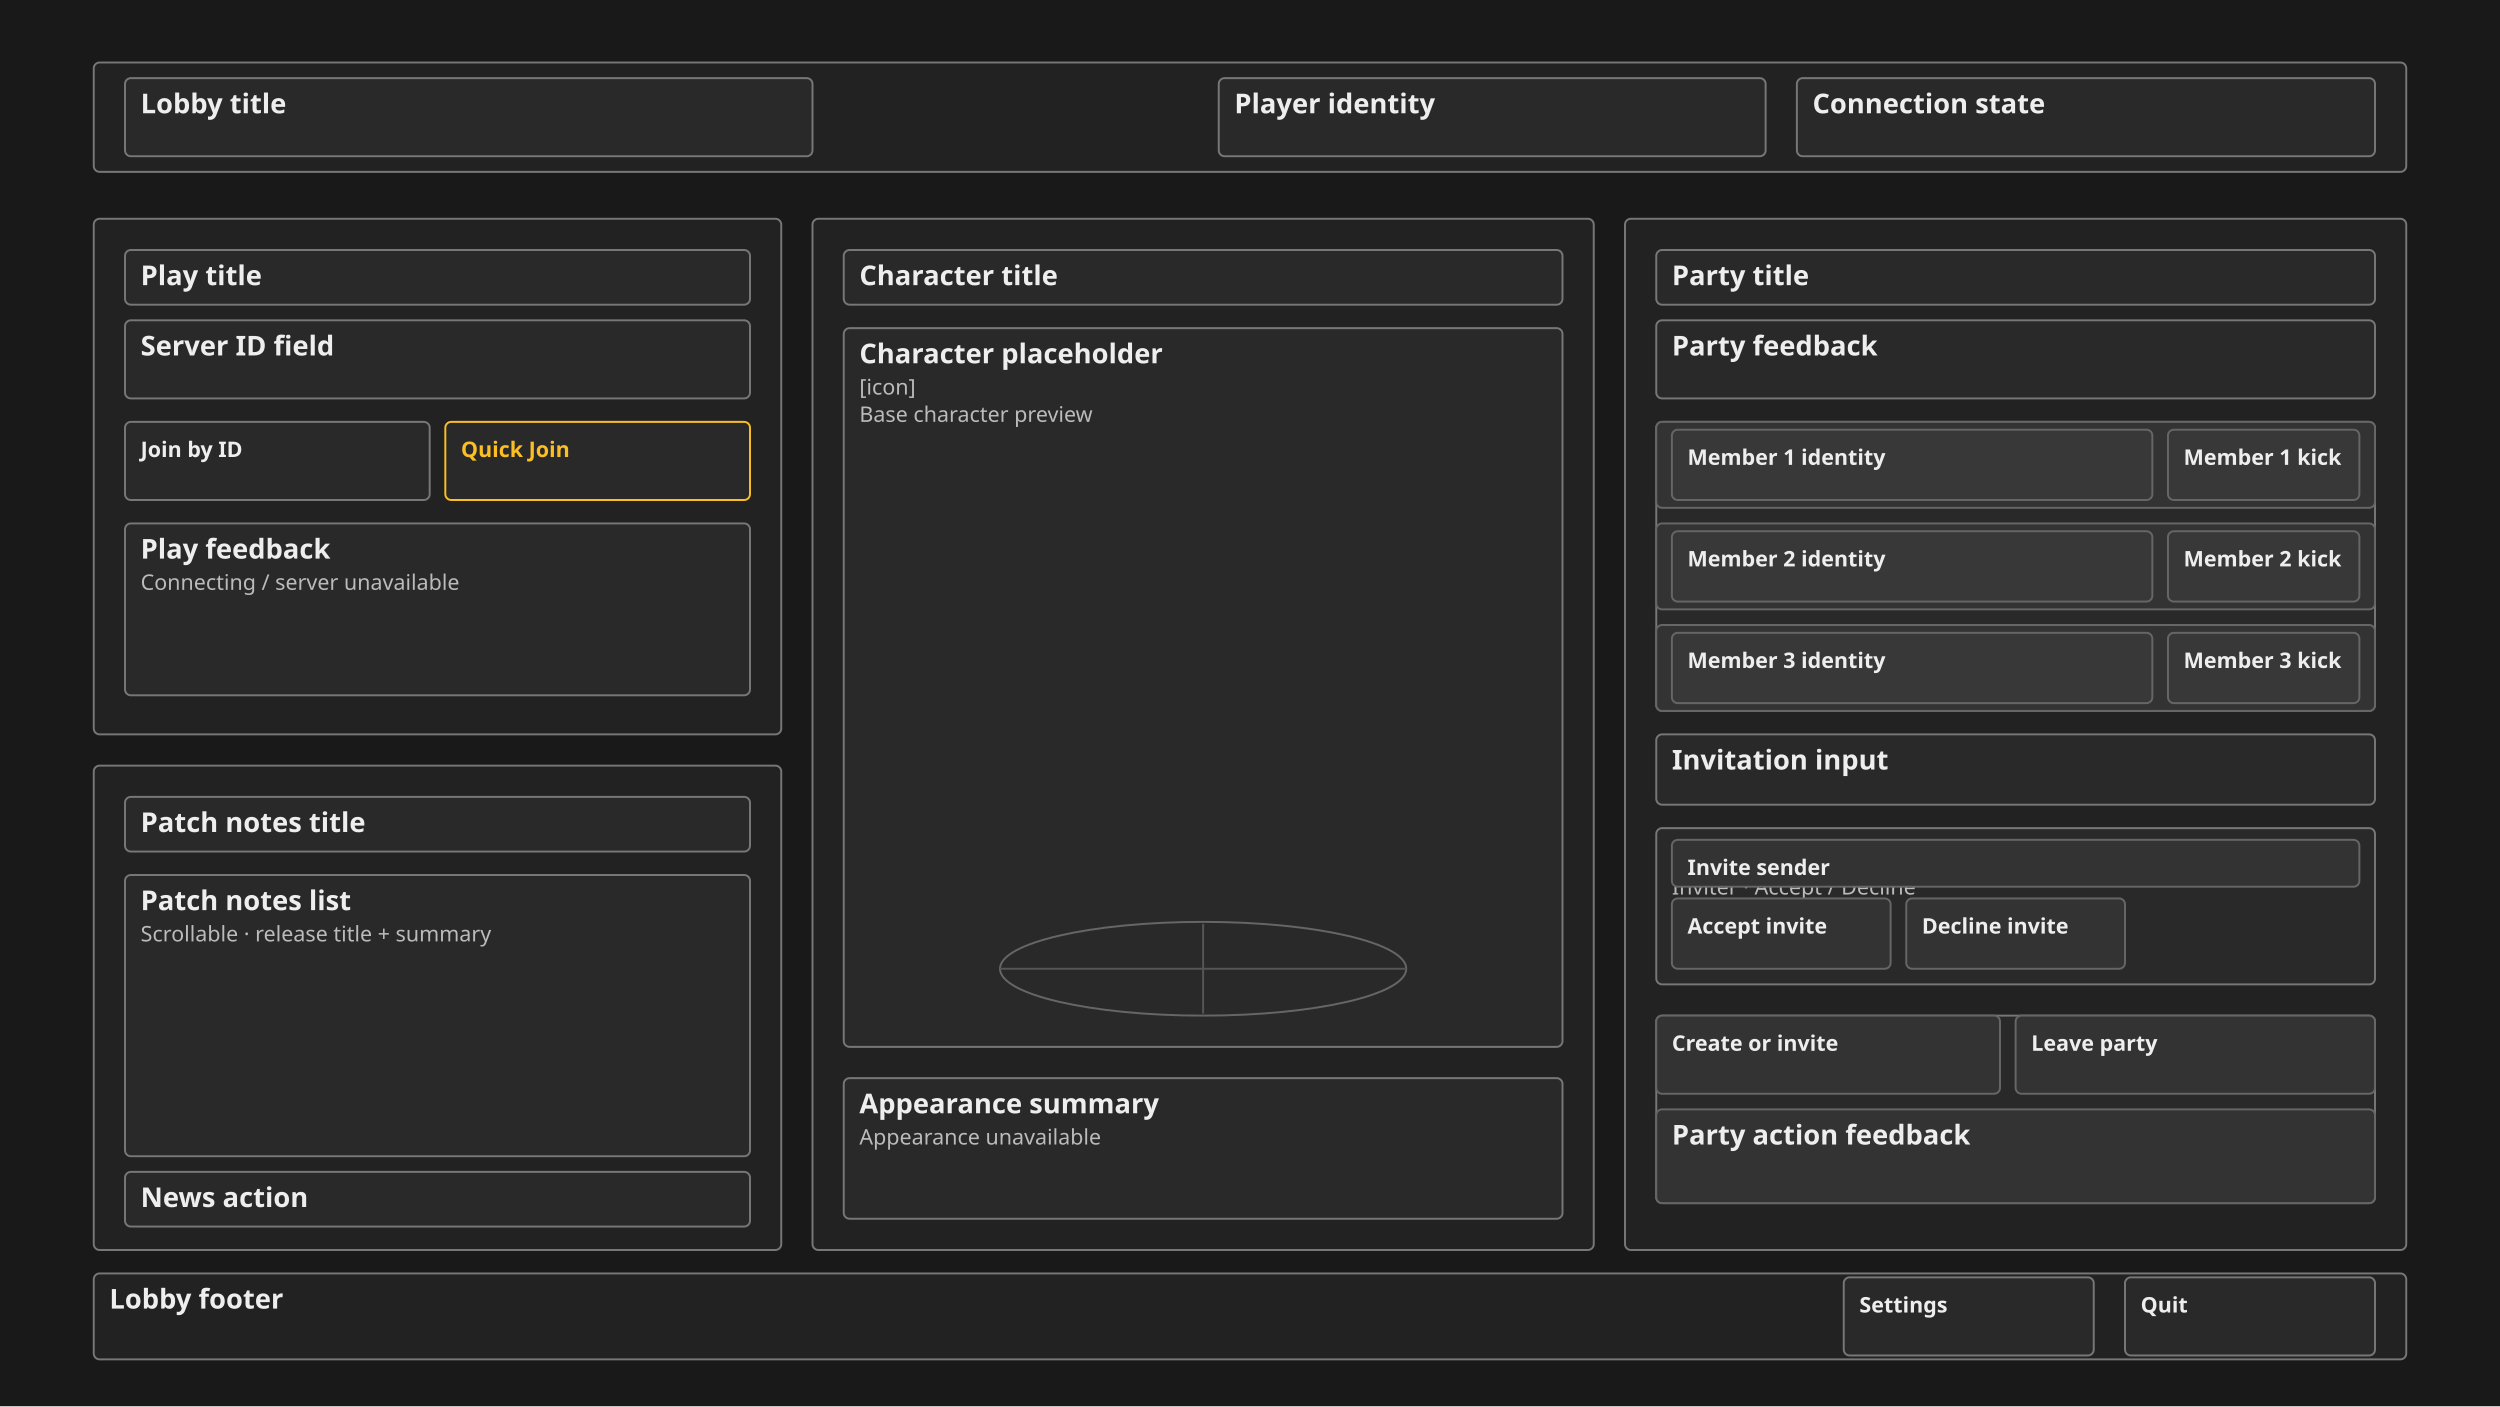
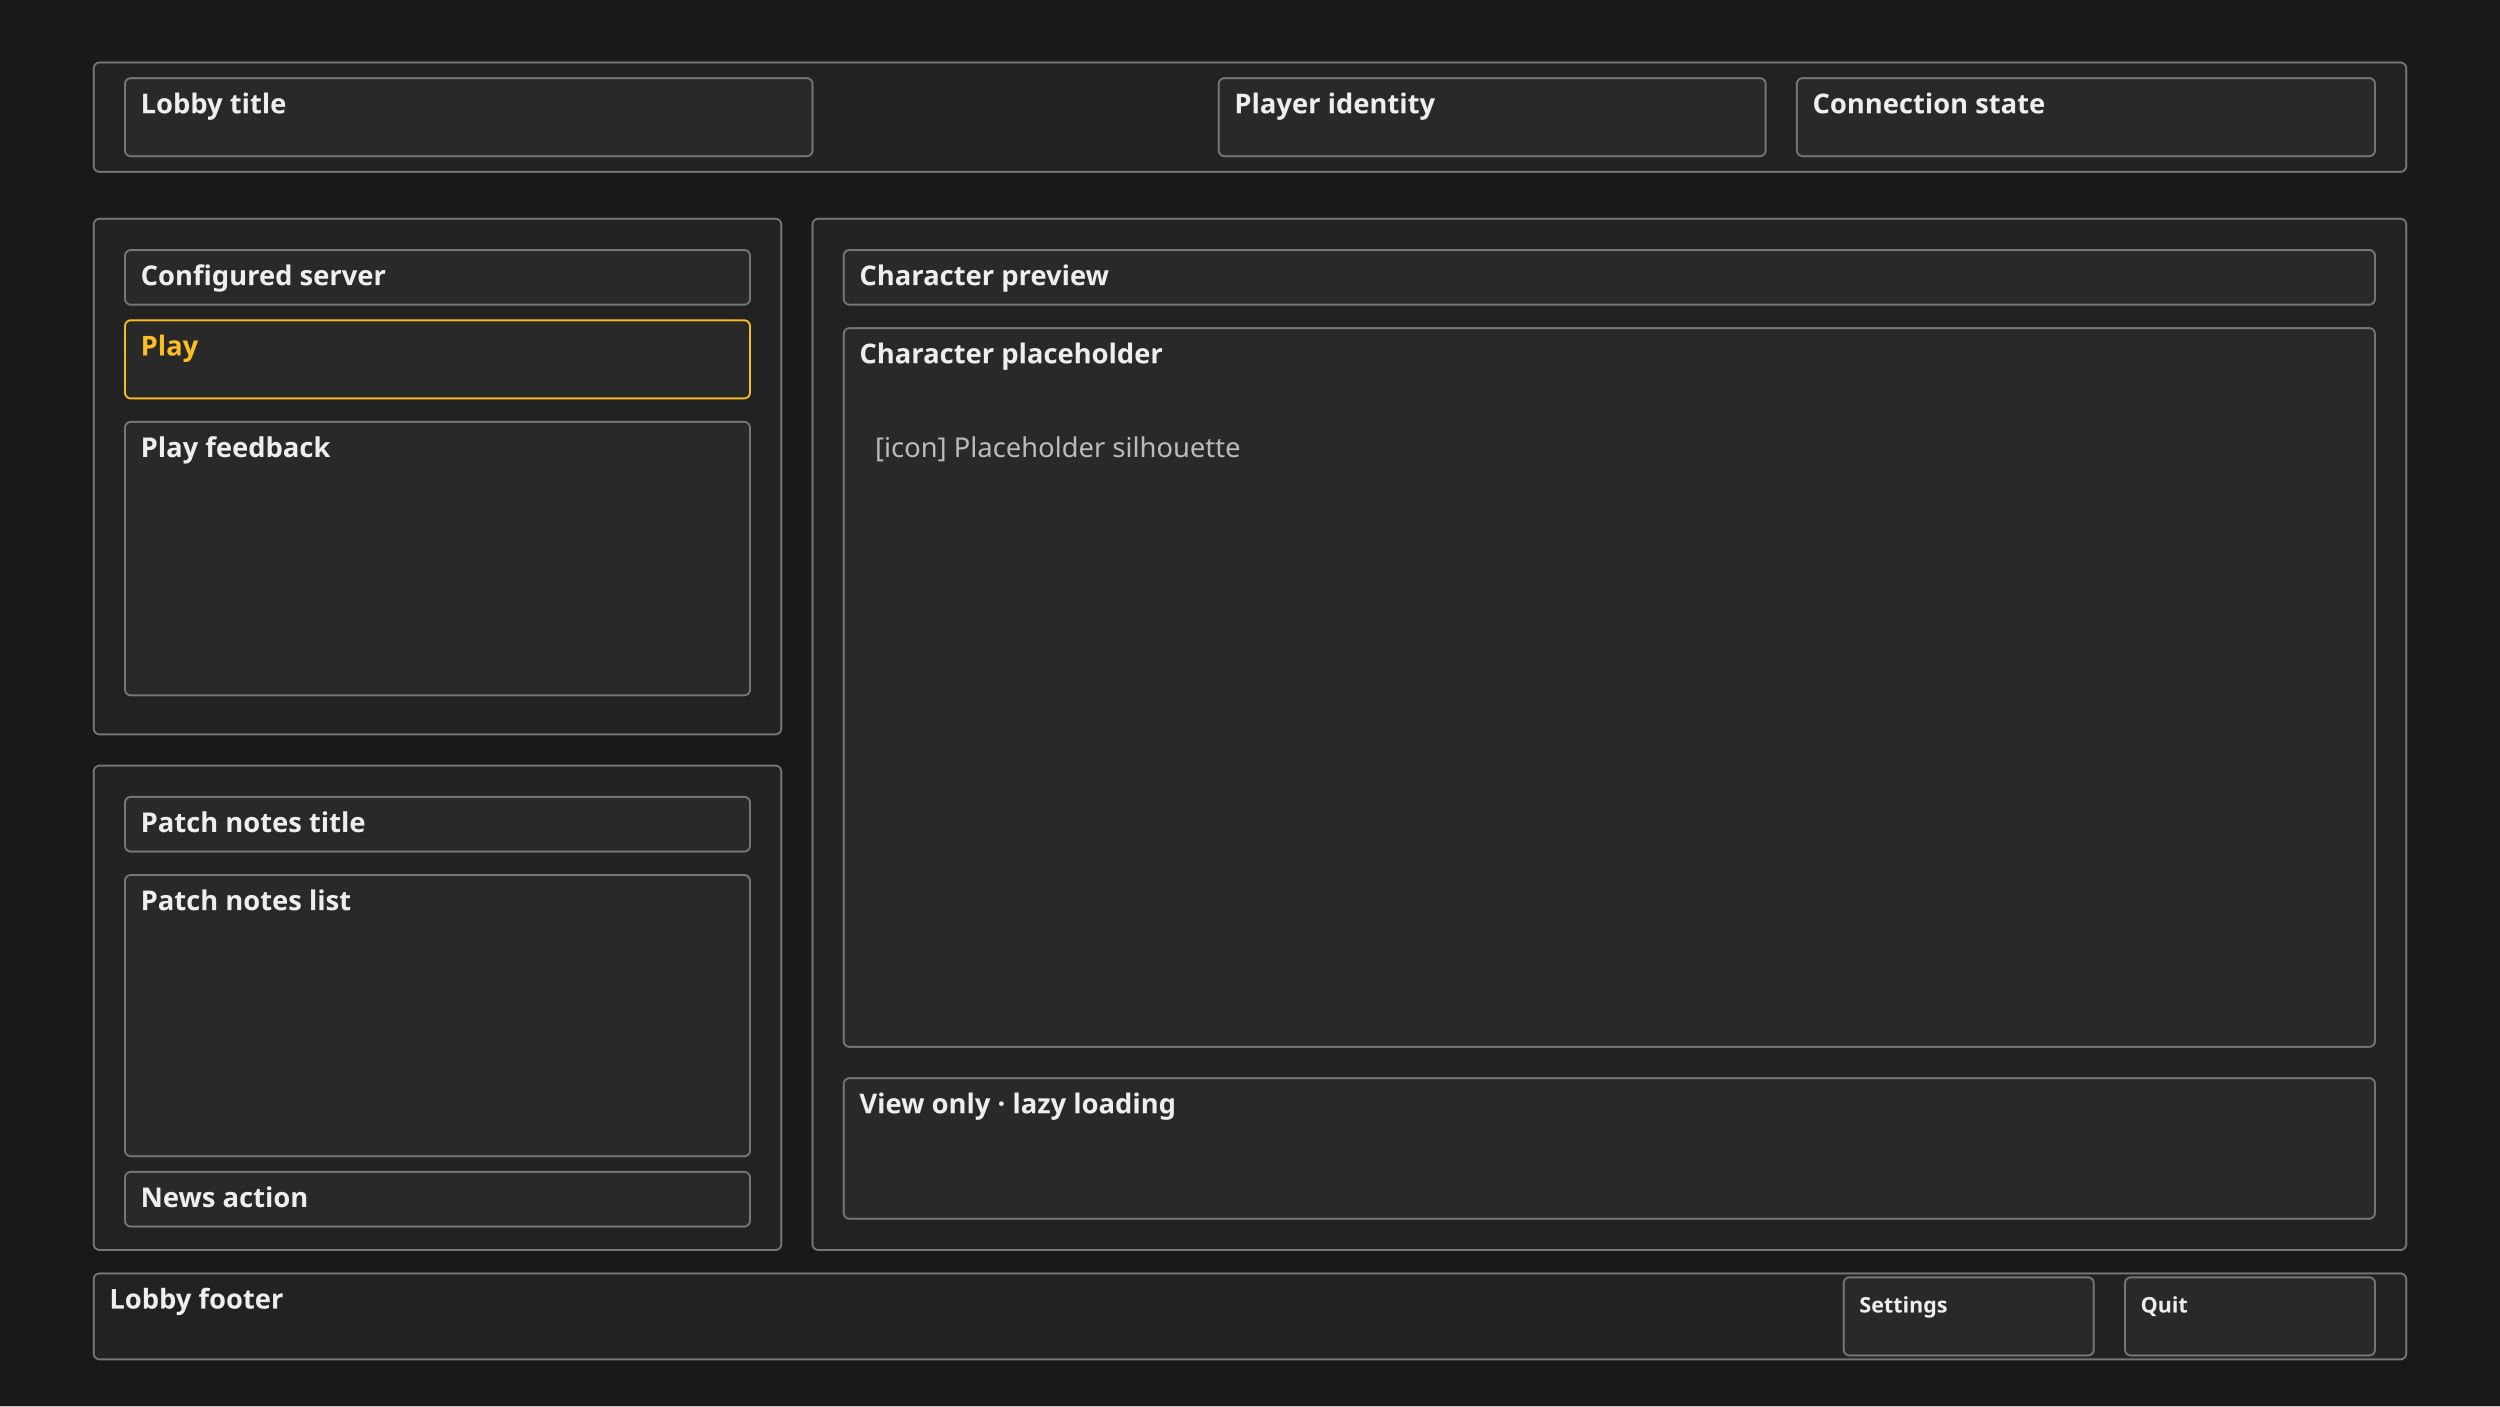
<svg xmlns="http://www.w3.org/2000/svg" viewBox="0 0 1280 720" width="1280" height="720" font-family="system-ui, sans-serif" role="img" aria-labelledby="title">
  <defs>
-     <pattern id="own-cells" x="743" y="128" width="51" height="51" patternUnits="userSpaceOnUse">
-       <rect x="0" y="0" width="50" height="50" fill="none" stroke="#555" stroke-width="0.75" />
-     </pattern>
-     <pattern id="body-cells" x="406" y="128" width="51" height="51" patternUnits="userSpaceOnUse">
-       <rect x="0" y="0" width="50" height="50" fill="none" stroke="#555" stroke-width="0.75" />
-     </pattern>
    <clipPath id="clip-A01">
      <rect x="50" y="33" width="1180" height="54" />
    </clipPath>
    <clipPath id="clip-A02">
      <rect x="66" y="41" width="348" height="38" />
    </clipPath>
    <clipPath id="clip-A03">
      <rect x="626" y="41" width="276" height="38" />
    </clipPath>
    <clipPath id="clip-A04">
      <rect x="922" y="41" width="292" height="38" />
    </clipPath>
    <clipPath id="clip-A05">
      <rect x="50" y="113" width="348" height="262" />
    </clipPath>
    <clipPath id="clip-A06">
      <rect x="66" y="129" width="316" height="26" />
    </clipPath>
    <clipPath id="clip-A07">
      <rect x="66" y="165" width="316" height="38" />
    </clipPath>
    <clipPath id="clip-A08">
-       <rect x="66" y="217" width="152" height="38" />
+       <rect x="66" y="217" width="316" height="138" />
    </clipPath>
    <clipPath id="clip-A09">
-       <rect x="230" y="217" width="152" height="38" />
+       <rect x="50" y="393" width="348" height="246" />
    </clipPath>
    <clipPath id="clip-A10">
-       <rect x="66" y="269" width="316" height="86" />
+       <rect x="66" y="409" width="316" height="26" />
    </clipPath>
    <clipPath id="clip-A11">
-       <rect x="50" y="393" width="348" height="246" />
+       <rect x="66" y="449" width="316" height="142" />
    </clipPath>
    <clipPath id="clip-A12">
-       <rect x="66" y="409" width="316" height="26" />
+       <rect x="66" y="601" width="316" height="26" />
    </clipPath>
    <clipPath id="clip-A13">
-       <rect x="66" y="449" width="316" height="142" />
+       <rect x="418" y="113" width="812" height="526" />
    </clipPath>
    <clipPath id="clip-A14">
-       <rect x="66" y="601" width="316" height="26" />
+       <rect x="434" y="129" width="780" height="26" />
    </clipPath>
    <clipPath id="clip-A15">
-       <rect x="418" y="113" width="396" height="526" />
+       <rect x="434" y="169" width="780" height="366" />
    </clipPath>
    <clipPath id="clip-A16">
-       <rect x="434" y="129" width="364" height="26" />
+       <rect x="434" y="553" width="780" height="70" />
    </clipPath>
    <clipPath id="clip-A17">
-       <rect x="434" y="169" width="364" height="366" />
+       <rect x="50" y="653" width="1180" height="42" />
    </clipPath>
    <clipPath id="clip-A18">
-       <rect x="434" y="553" width="364" height="70" />
+       <rect x="946" y="655" width="124" height="38" />
    </clipPath>
    <clipPath id="clip-A19">
-       <rect x="834" y="113" width="396" height="526" />
-     </clipPath>
-     <clipPath id="clip-A20">
-       <rect x="850" y="129" width="364" height="26" />
-     </clipPath>
-     <clipPath id="clip-A21">
-       <rect x="850" y="165" width="364" height="38" />
-     </clipPath>
-     <clipPath id="clip-A22">
-       <rect x="850" y="217" width="364" height="146" />
-     </clipPath>
-     <clipPath id="clip-A23">
-       <rect x="850" y="217" width="364" height="42" />
-     </clipPath>
-     <clipPath id="clip-A24">
-       <rect x="858" y="221" width="242" height="34" />
-     </clipPath>
-     <clipPath id="clip-A25">
-       <rect x="1112" y="221" width="94" height="34" />
-     </clipPath>
-     <clipPath id="clip-A26">
-       <rect x="850" y="269" width="364" height="42" />
-     </clipPath>
-     <clipPath id="clip-A27">
-       <rect x="858" y="273" width="242" height="34" />
-     </clipPath>
-     <clipPath id="clip-A28">
-       <rect x="1112" y="273" width="94" height="34" />
-     </clipPath>
-     <clipPath id="clip-A29">
-       <rect x="850" y="321" width="364" height="42" />
-     </clipPath>
-     <clipPath id="clip-A30">
-       <rect x="858" y="325" width="242" height="34" />
-     </clipPath>
-     <clipPath id="clip-A31">
-       <rect x="1112" y="325" width="94" height="34" />
-     </clipPath>
-     <clipPath id="clip-A32">
-       <rect x="850" y="377" width="364" height="34" />
-     </clipPath>
-     <clipPath id="clip-A33">
-       <rect x="850" y="425" width="364" height="78" />
-     </clipPath>
-     <clipPath id="clip-A34">
-       <rect x="858" y="431" width="348" height="22" />
-     </clipPath>
-     <clipPath id="clip-A35">
-       <rect x="858" y="461" width="108" height="34" />
-     </clipPath>
-     <clipPath id="clip-A36">
-       <rect x="978" y="461" width="108" height="34" />
-     </clipPath>
-     <clipPath id="clip-A37">
-       <rect x="850" y="521" width="364" height="94" />
-     </clipPath>
-     <clipPath id="clip-A38">
-       <rect x="850" y="521" width="172" height="38" />
-     </clipPath>
-     <clipPath id="clip-A39">
-       <rect x="1034" y="521" width="180" height="38" />
-     </clipPath>
-     <clipPath id="clip-A40">
-       <rect x="850" y="569" width="364" height="46" />
-     </clipPath>
-     <clipPath id="clip-A41">
-       <rect x="50" y="653" width="1180" height="42" />
-     </clipPath>
-     <clipPath id="clip-A42">
-       <rect x="946" y="655" width="124" height="38" />
-     </clipPath>
-     <clipPath id="clip-A43">
      <rect x="1090" y="655" width="124" height="38" />
    </clipPath>
  </defs>
  <rect width="1280" height="720" fill="#191919" />
  <g>
    <rect data-layout="A01" x="48" y="32" width="1184" height="56" rx="3" fill="#222" stroke="#777" />
    <g clip-path="url(#clip-A01)" />
  </g>
  <g>
    <rect data-layout="A02" x="64" y="40" width="352" height="40" rx="3" fill="#292929" stroke="#777" />
    <g clip-path="url(#clip-A02)">
      <text x="72" y="58" font-size="14" font-weight="600" fill="#eee">Lobby title</text>
    </g>
  </g>
  <g>
    <rect data-layout="A03" x="624" y="40" width="280" height="40" rx="3" fill="#292929" stroke="#777" />
    <g clip-path="url(#clip-A03)">
      <text x="632" y="58" font-size="14" font-weight="600" fill="#eee">Player identity</text>
    </g>
  </g>
  <g>
    <rect data-layout="A04" x="920" y="40" width="296" height="40" rx="3" fill="#292929" stroke="#777" />
    <g clip-path="url(#clip-A04)">
      <text x="928" y="58" font-size="14" font-weight="600" fill="#eee">Connection state</text>
    </g>
  </g>
  <g>
    <rect data-layout="A05" x="48" y="112" width="352" height="264" rx="3" fill="#222" stroke="#777" />
    <g clip-path="url(#clip-A05)" />
  </g>
  <g>
    <rect data-layout="A06" x="64" y="128" width="320" height="28" rx="3" fill="#292929" stroke="#777" />
    <g clip-path="url(#clip-A06)">
-       <text x="72" y="146" font-size="14" font-weight="600" fill="#eee">Play title</text>
+       <text x="72" y="146" font-size="14" font-weight="600" fill="#eee">Configured server</text>
    </g>
  </g>
  <g>
-     <rect data-layout="A07" x="64" y="164" width="320" height="40" rx="3" fill="#292929" stroke="#777" />
+     <rect data-layout="A07" x="64" y="164" width="320" height="40" rx="3" fill="#292929" stroke="#fbbf24" />
    <g clip-path="url(#clip-A07)">
-       <text x="72" y="182" font-size="14" font-weight="600" fill="#eee">Server ID field</text>
+       <text x="72" y="182" font-size="14" font-weight="600" fill="#fbbf24">Play</text>
    </g>
  </g>
  <g>
-     <rect data-layout="A08" x="64" y="216" width="156" height="40" rx="3" fill="#292929" stroke="#777" />
+     <rect data-layout="A08" x="64" y="216" width="320" height="140" rx="3" fill="#292929" stroke="#777" />
    <g clip-path="url(#clip-A08)">
-       <text x="72" y="234" font-size="11" font-weight="600" fill="#eee">Join by ID</text>
+       <text x="72" y="234" font-size="14" font-weight="600" fill="#eee">Play feedback</text>
    </g>
  </g>
  <g>
-     <rect data-layout="A09" x="228" y="216" width="156" height="40" rx="3" fill="#292929" stroke="#fbbf24" />
-     <g clip-path="url(#clip-A09)">
-       <text x="236" y="234" font-size="11" font-weight="600" fill="#fbbf24">Quick Join</text>
-     </g>
+     <rect data-layout="A09" x="48" y="392" width="352" height="248" rx="3" fill="#222" stroke="#777" />
+     <g clip-path="url(#clip-A09)" />
  </g>
  <g>
-     <rect data-layout="A10" x="64" y="268" width="320" height="88" rx="3" fill="#292929" stroke="#777" />
+     <rect data-layout="A10" x="64" y="408" width="320" height="28" rx="3" fill="#292929" stroke="#777" />
    <g clip-path="url(#clip-A10)">
-       <text x="72" y="286" font-size="14" font-weight="600" fill="#eee">Play feedback</text>
-       <text x="72" y="302" font-size="11" fill="#bbb">Connecting / server unavailable</text>
-     </g>
-   </g>
-   <g>
-     <rect data-layout="A11" x="48" y="392" width="352" height="248" rx="3" fill="#222" stroke="#777" />
-     <g clip-path="url(#clip-A11)" />
-   </g>
-   <g>
-     <rect data-layout="A12" x="64" y="408" width="320" height="28" rx="3" fill="#292929" stroke="#777" />
-     <g clip-path="url(#clip-A12)">
      <text x="72" y="426" font-size="14" font-weight="600" fill="#eee">Patch notes title</text>
    </g>
  </g>
  <g>
-     <rect data-layout="A13" x="64" y="448" width="320" height="144" rx="3" fill="#292929" stroke="#777" />
-     <g clip-path="url(#clip-A13)">
+     <rect data-layout="A11" x="64" y="448" width="320" height="144" rx="3" fill="#292929" stroke="#777" />
+     <g clip-path="url(#clip-A11)">
      <text x="72" y="466" font-size="14" font-weight="600" fill="#eee">Patch notes list</text>
-       <text x="72" y="482" font-size="11" fill="#bbb">Scrollable · release title + summary</text>
    </g>
  </g>
  <g>
-     <rect data-layout="A14" x="64" y="600" width="320" height="28" rx="3" fill="#292929" stroke="#777" />
-     <g clip-path="url(#clip-A14)">
+     <rect data-layout="A12" x="64" y="600" width="320" height="28" rx="3" fill="#292929" stroke="#777" />
+     <g clip-path="url(#clip-A12)">
      <text x="72" y="618" font-size="14" font-weight="600" fill="#eee">News action</text>
    </g>
  </g>
  <g>
-     <rect data-layout="A15" x="416" y="112" width="400" height="528" rx="3" fill="#222" stroke="#777" />
-     <g clip-path="url(#clip-A15)" />
+     <rect data-layout="A13" x="416" y="112" width="816" height="528" rx="3" fill="#222" stroke="#777" />
+     <g clip-path="url(#clip-A13)" />
  </g>
  <g>
-     <rect data-layout="A16" x="432" y="128" width="368" height="28" rx="3" fill="#292929" stroke="#777" />
-     <g clip-path="url(#clip-A16)">
-       <text x="440" y="146" font-size="14" font-weight="600" fill="#eee">Character title</text>
+     <rect data-layout="A14" x="432" y="128" width="784" height="28" rx="3" fill="#292929" stroke="#777" />
+     <g clip-path="url(#clip-A14)">
+       <text x="440" y="146" font-size="14" font-weight="600" fill="#eee">Character preview</text>
    </g>
  </g>
  <g>
-     <rect data-layout="A17" x="432" y="168" width="368" height="368" rx="3" fill="#292929" stroke="#777" />
-     <g clip-path="url(#clip-A17)">
-       <ellipse cx="616" cy="496" rx="104" ry="24" fill="none" stroke="#666" />
-       <path d="M 512 496 h 208 M 616 473 v 46" stroke="#555" />
+     <rect data-layout="A15" x="432" y="168" width="784" height="368" rx="3" fill="#292929" stroke="#777" />
+     <g clip-path="url(#clip-A15)">
      <text x="440" y="186" font-size="14" font-weight="600" fill="#eee">Character placeholder</text>
-       <text x="440" y="202" font-size="11" fill="#bbb">[icon]</text>
-       <text x="440" y="216" font-size="11" fill="#bbb">Base character preview</text>
+       <text x="448" y="234" font-size="14" fill="#bbb">[icon] Placeholder silhouette</text>
    </g>
  </g>
  <g>
-     <rect data-layout="A18" x="432" y="552" width="368" height="72" rx="3" fill="#292929" stroke="#777" />
-     <g clip-path="url(#clip-A18)">
-       <text x="440" y="570" font-size="14" font-weight="600" fill="#eee">Appearance summary</text>
-       <text x="440" y="586" font-size="11" fill="#bbb">Appearance unavailable</text>
+     <rect data-layout="A16" x="432" y="552" width="784" height="72" rx="3" fill="#292929" stroke="#777" />
+     <g clip-path="url(#clip-A16)">
+       <text x="440" y="570" font-size="14" font-weight="600" fill="#eee">View only · lazy loading</text>
    </g>
  </g>
  <g>
-     <rect data-layout="A19" x="832" y="112" width="400" height="528" rx="3" fill="#222" stroke="#777" />
-     <g clip-path="url(#clip-A19)" />
-   </g>
-   <g>
-     <rect data-layout="A20" x="848" y="128" width="368" height="28" rx="3" fill="#292929" stroke="#777" />
-     <g clip-path="url(#clip-A20)">
-       <text x="856" y="146" font-size="14" font-weight="600" fill="#eee">Party title</text>
-     </g>
-   </g>
-   <g>
-     <rect data-layout="A21" x="848" y="164" width="368" height="40" rx="3" fill="#292929" stroke="#777" />
-     <g clip-path="url(#clip-A21)">
-       <text x="856" y="182" font-size="14" font-weight="600" fill="#eee">Party feedback</text>
-     </g>
-   </g>
-   <g>
-     <rect data-layout="A22" x="848" y="216" width="368" height="148" rx="3" fill="#292929" stroke="#777" />
-     <g clip-path="url(#clip-A22)" />
-   </g>
-   <g>
-     <rect data-layout="A23" x="848" y="216" width="368" height="44" rx="3" fill="#333" stroke="#666" />
-     <g clip-path="url(#clip-A23)">
-       <text x="856" y="250" font-size="11" fill="#bbb">Leader</text>
-     </g>
-   </g>
-   <g>
-     <rect data-layout="A24" x="856" y="220" width="246" height="36" rx="3" fill="#383838" stroke="#666" />
-     <g clip-path="url(#clip-A24)">
-       <text x="864" y="238" font-size="11" font-weight="600" fill="#eee">Member 1 identity</text>
-     </g>
-   </g>
-   <g>
-     <rect data-layout="A25" x="1110" y="220" width="98" height="36" rx="3" fill="#383838" stroke="#666" />
-     <g clip-path="url(#clip-A25)">
-       <text x="1118" y="238" font-size="11" font-weight="600" fill="#eee">Member 1 kick</text>
-     </g>
-   </g>
-   <g>
-     <rect data-layout="A26" x="848" y="268" width="368" height="44" rx="3" fill="#333" stroke="#666" />
-     <g clip-path="url(#clip-A26)">
-       <text x="856" y="302" font-size="11" fill="#bbb">Open slot</text>
-     </g>
-   </g>
-   <g>
-     <rect data-layout="A27" x="856" y="272" width="246" height="36" rx="3" fill="#383838" stroke="#666" />
-     <g clip-path="url(#clip-A27)">
-       <text x="864" y="290" font-size="11" font-weight="600" fill="#eee">Member 2 identity</text>
-     </g>
-   </g>
-   <g>
-     <rect data-layout="A28" x="1110" y="272" width="98" height="36" rx="3" fill="#383838" stroke="#666" />
-     <g clip-path="url(#clip-A28)">
-       <text x="1118" y="290" font-size="11" font-weight="600" fill="#eee">Member 2 kick</text>
-     </g>
-   </g>
-   <g>
-     <rect data-layout="A29" x="848" y="320" width="368" height="44" rx="3" fill="#333" stroke="#666" />
-     <g clip-path="url(#clip-A29)">
-       <text x="856" y="354" font-size="11" fill="#bbb">Open slot</text>
-     </g>
-   </g>
-   <g>
-     <rect data-layout="A30" x="856" y="324" width="246" height="36" rx="3" fill="#383838" stroke="#666" />
-     <g clip-path="url(#clip-A30)">
-       <text x="864" y="342" font-size="11" font-weight="600" fill="#eee">Member 3 identity</text>
-     </g>
-   </g>
-   <g>
-     <rect data-layout="A31" x="1110" y="324" width="98" height="36" rx="3" fill="#383838" stroke="#666" />
-     <g clip-path="url(#clip-A31)">
-       <text x="1118" y="342" font-size="11" font-weight="600" fill="#eee">Member 3 kick</text>
-     </g>
-   </g>
-   <g>
-     <rect data-layout="A32" x="848" y="376" width="368" height="36" rx="3" fill="#292929" stroke="#777" />
-     <g clip-path="url(#clip-A32)">
-       <text x="856" y="394" font-size="14" font-weight="600" fill="#eee">Invitation input</text>
-     </g>
-   </g>
-   <g>
-     <rect data-layout="A33" x="848" y="424" width="368" height="80" rx="3" fill="#292929" stroke="#777" />
-     <g clip-path="url(#clip-A33)">
-       <text x="856" y="458" font-size="11" fill="#bbb">Inviter · Accept / Decline</text>
-     </g>
-   </g>
-   <g>
-     <rect data-layout="A34" x="856" y="430" width="352" height="24" rx="3" fill="#333" stroke="#666" />
-     <g clip-path="url(#clip-A34)">
-       <text x="864" y="448" font-size="11" font-weight="600" fill="#eee">Invite sender</text>
-     </g>
-   </g>
-   <g>
-     <rect data-layout="A35" x="856" y="460" width="112" height="36" rx="3" fill="#333" stroke="#666" />
-     <g clip-path="url(#clip-A35)">
-       <text x="864" y="478" font-size="11" font-weight="600" fill="#eee">Accept invite</text>
-     </g>
-   </g>
-   <g>
-     <rect data-layout="A36" x="976" y="460" width="112" height="36" rx="3" fill="#333" stroke="#666" />
-     <g clip-path="url(#clip-A36)">
-       <text x="984" y="478" font-size="11" font-weight="600" fill="#eee">Decline invite</text>
-     </g>
-   </g>
-   <g>
-     <rect data-layout="A37" x="848" y="520" width="368" height="96" rx="3" fill="#292929" stroke="#777" />
-     <g clip-path="url(#clip-A37)" />
-   </g>
-   <g>
-     <rect data-layout="A38" x="848" y="520" width="176" height="40" rx="3" fill="#333" stroke="#666" />
-     <g clip-path="url(#clip-A38)">
-       <text x="856" y="538" font-size="11" font-weight="600" fill="#eee">Create or invite</text>
-     </g>
-   </g>
-   <g>
-     <rect data-layout="A39" x="1032" y="520" width="184" height="40" rx="3" fill="#333" stroke="#666" />
-     <g clip-path="url(#clip-A39)">
-       <text x="1040" y="538" font-size="11" font-weight="600" fill="#eee">Leave party</text>
-     </g>
-   </g>
-   <g>
-     <rect data-layout="A40" x="848" y="568" width="368" height="48" rx="3" fill="#333" stroke="#666" />
-     <g clip-path="url(#clip-A40)">
-       <text x="856" y="586" font-size="14" font-weight="600" fill="#eee">Party action feedback</text>
-     </g>
-   </g>
-   <g>
-     <rect data-layout="A41" x="48" y="652" width="1184" height="44" rx="3" fill="#222" stroke="#777" />
-     <g clip-path="url(#clip-A41)">
+     <rect data-layout="A17" x="48" y="652" width="1184" height="44" rx="3" fill="#222" stroke="#777" />
+     <g clip-path="url(#clip-A17)">
      <text x="56" y="670" font-size="14" font-weight="600" fill="#eee">Lobby footer</text>
    </g>
  </g>
  <g>
-     <rect data-layout="A42" x="944" y="654" width="128" height="40" rx="3" fill="#292929" stroke="#777" />
-     <g clip-path="url(#clip-A42)">
+     <rect data-layout="A18" x="944" y="654" width="128" height="40" rx="3" fill="#292929" stroke="#777" />
+     <g clip-path="url(#clip-A18)">
      <text x="952" y="672" font-size="11" font-weight="600" fill="#eee">Settings</text>
    </g>
  </g>
  <g>
-     <rect data-layout="A43" x="1088" y="654" width="128" height="40" rx="3" fill="#292929" stroke="#777" />
-     <g clip-path="url(#clip-A43)">
+     <rect data-layout="A19" x="1088" y="654" width="128" height="40" rx="3" fill="#292929" stroke="#777" />
+     <g clip-path="url(#clip-A19)">
      <text x="1096" y="672" font-size="11" font-weight="600" fill="#eee">Quit</text>
    </g>
  </g>
</svg>
